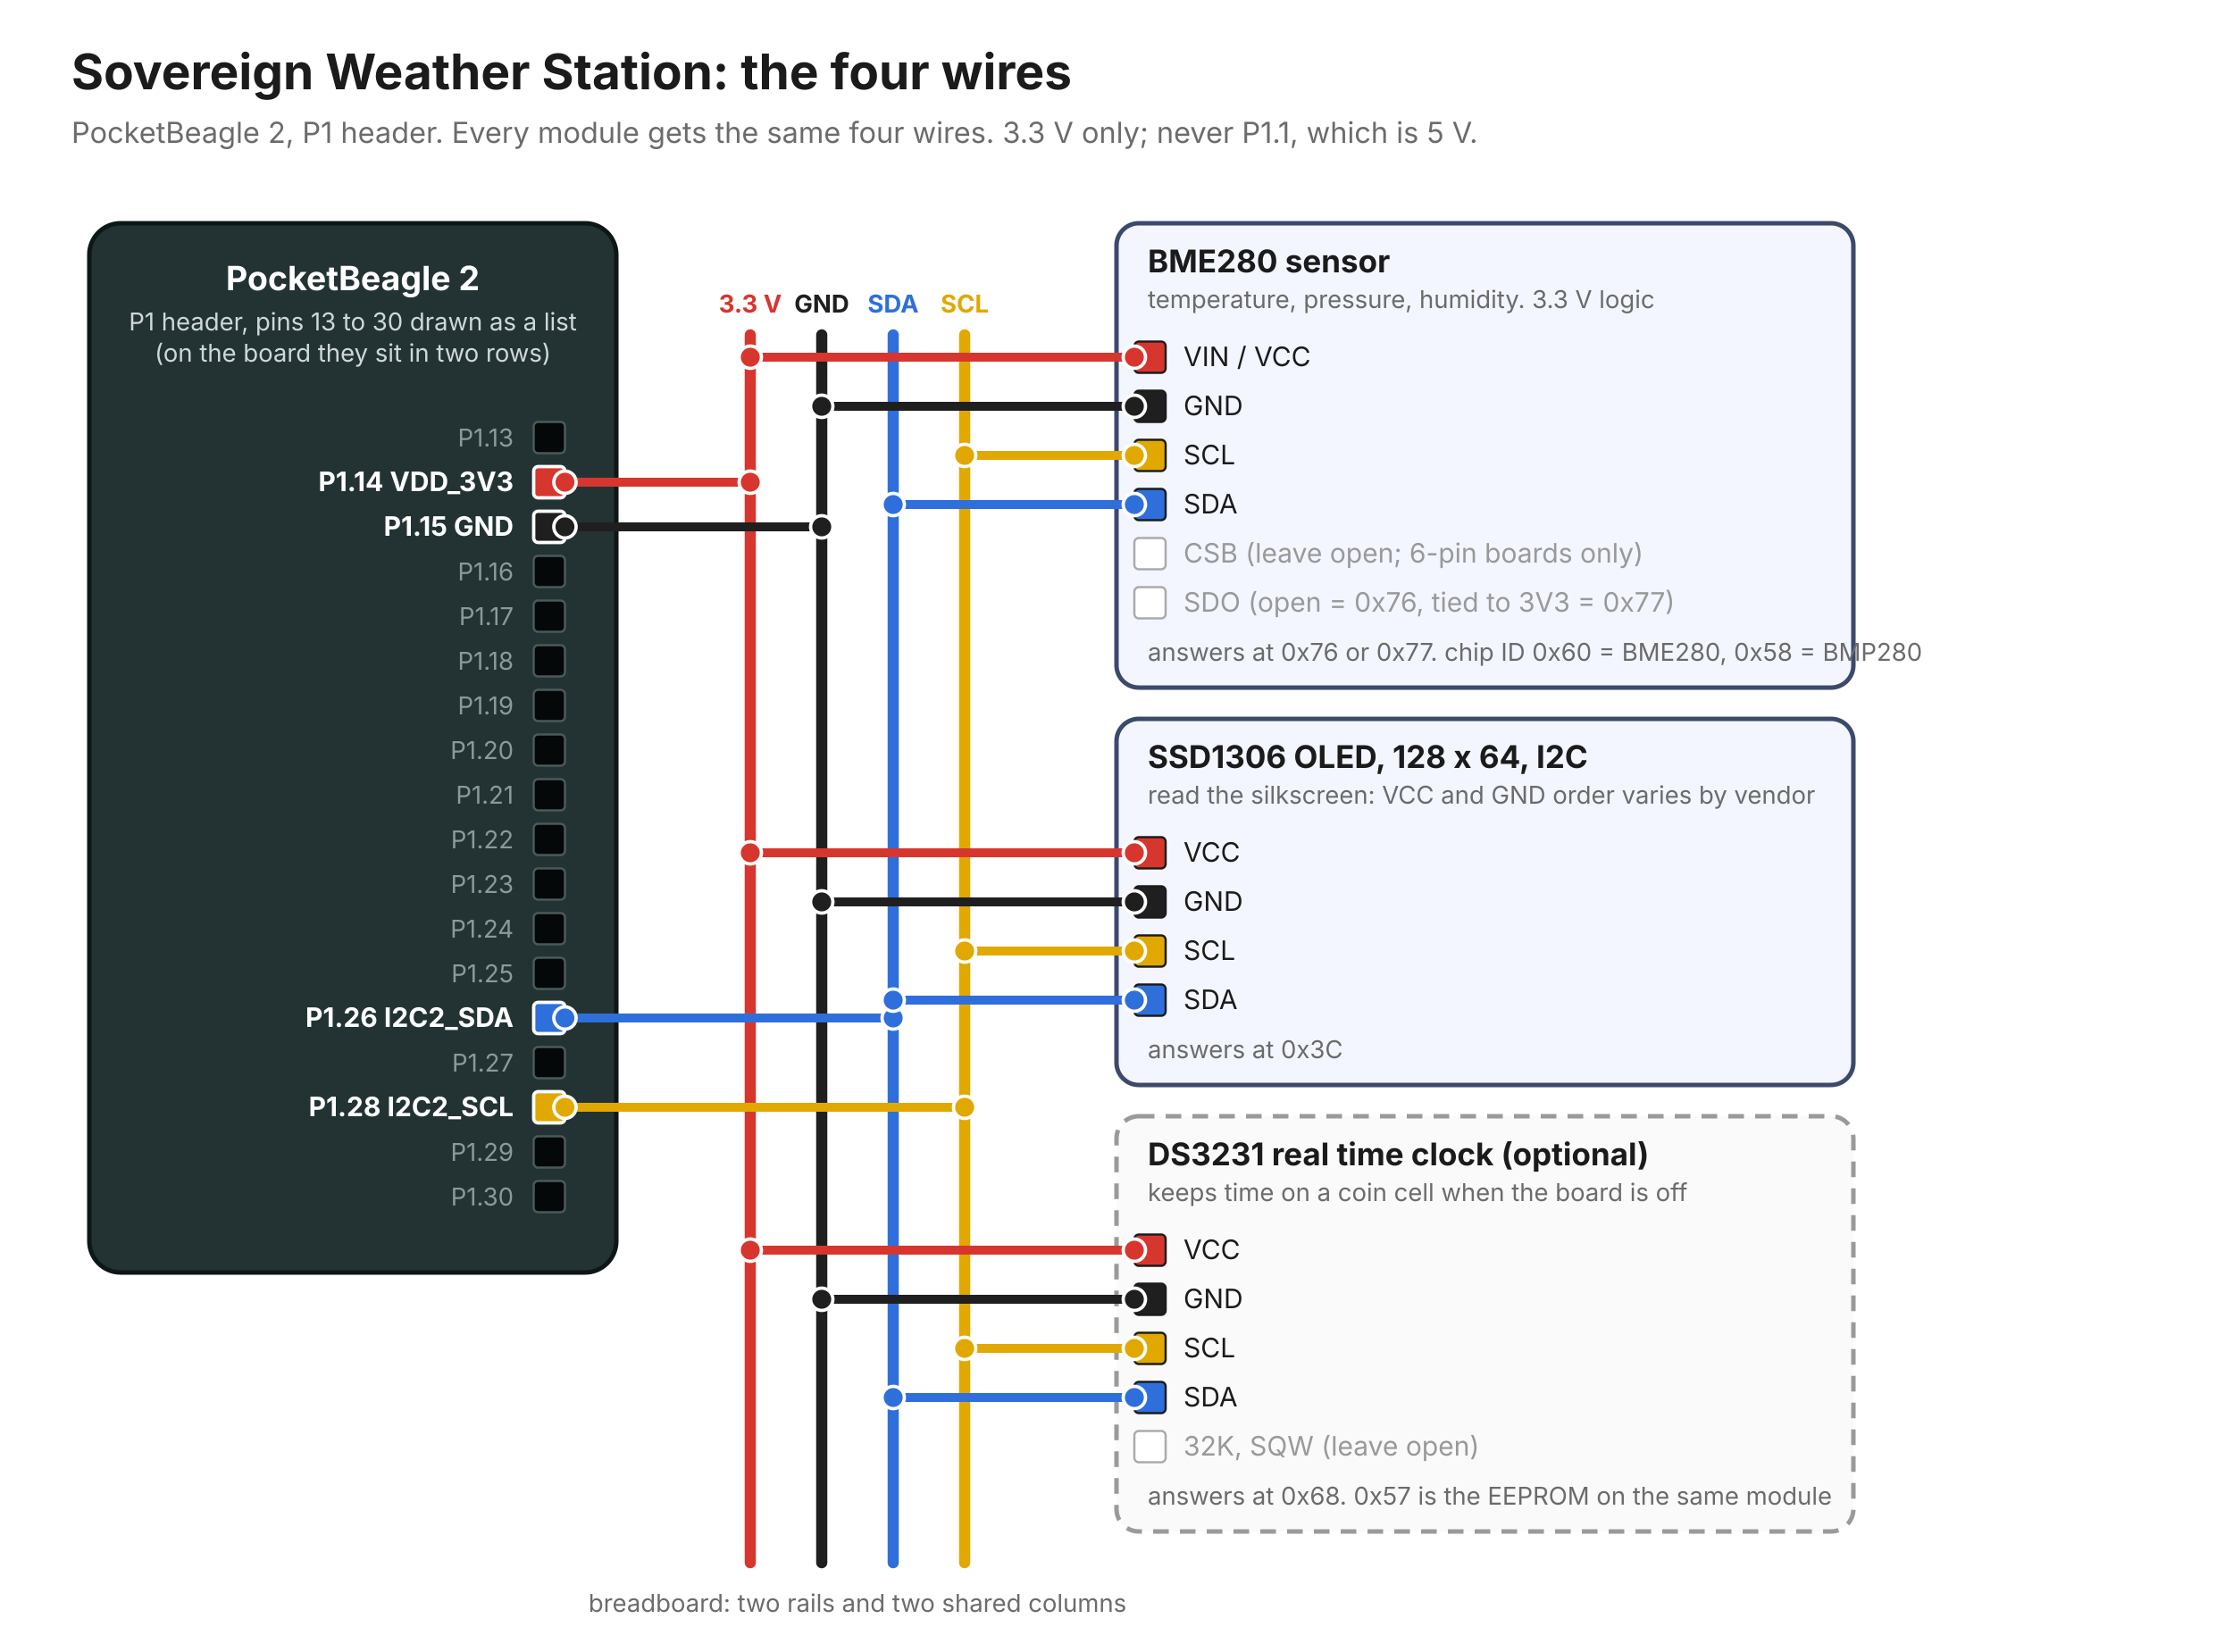
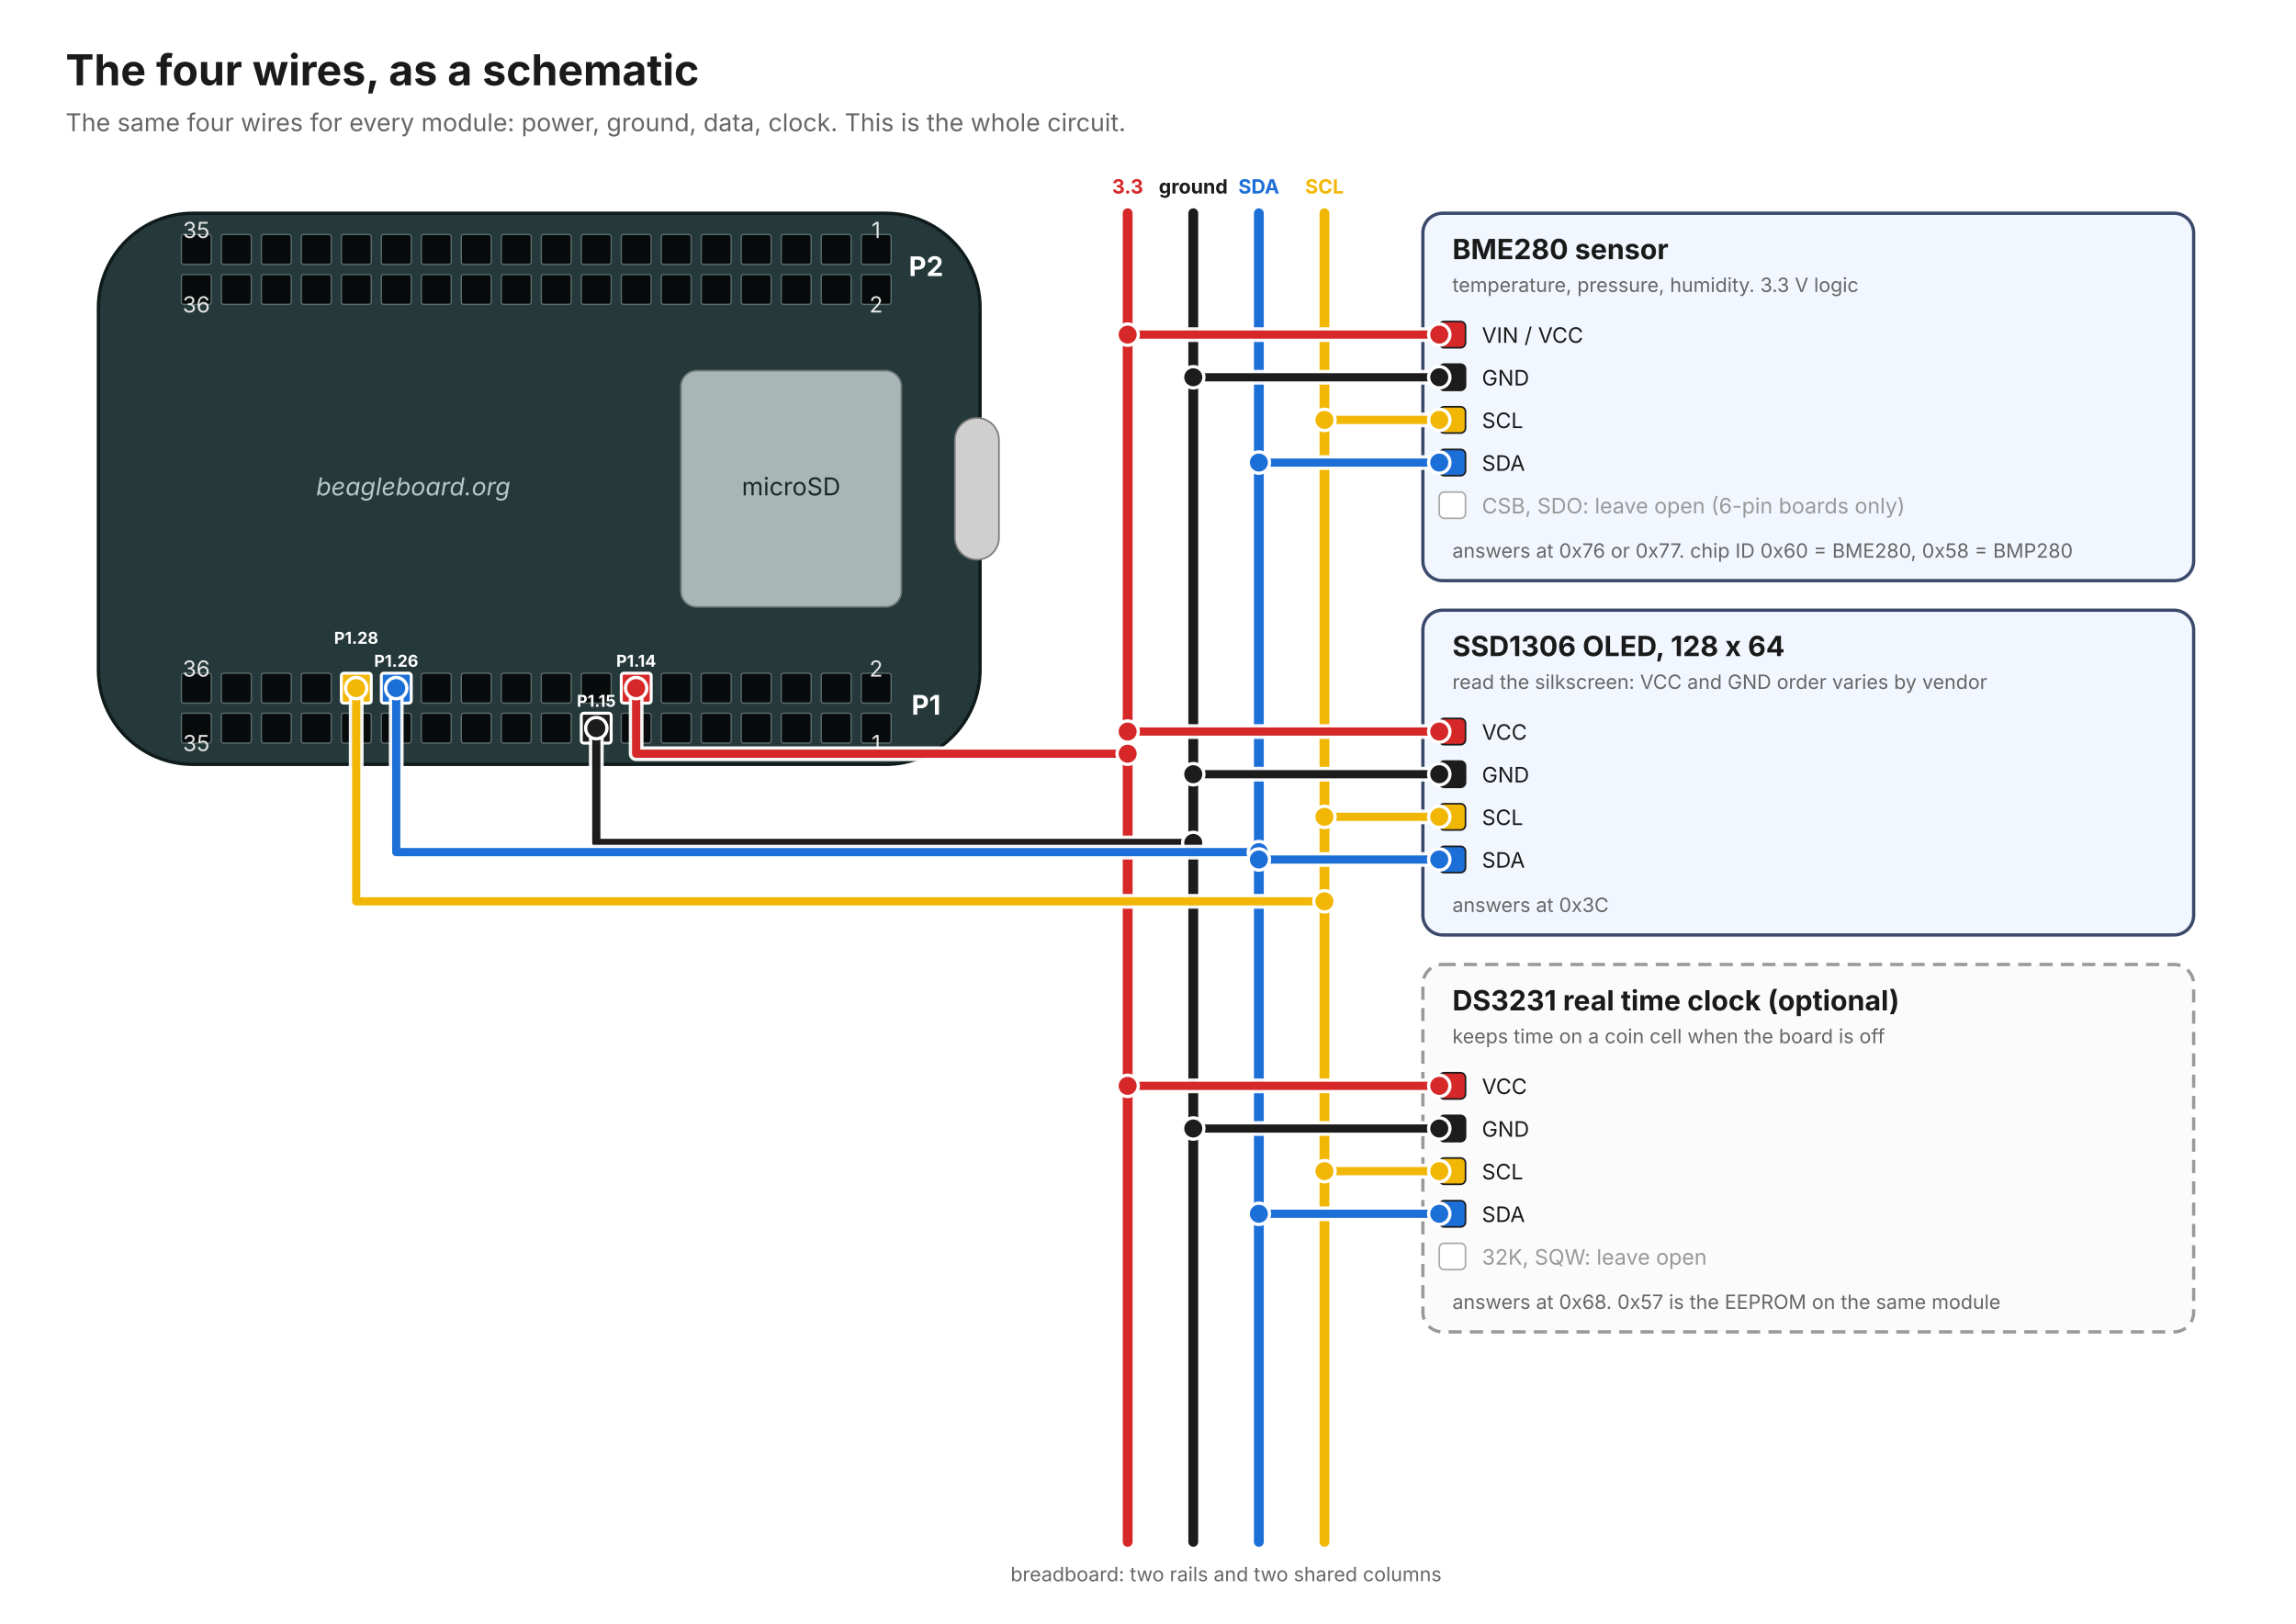
- <svg xmlns="http://www.w3.org/2000/svg" width="1000" height="740" viewBox="0 0 1000 740" font-family="Inter, Helvetica, Arial, sans-serif">
-   <rect width="1000" height="740" fill="#ffffff" />
-   <text x="32" y="40" font-size="22" font-weight="700" fill="#1b1b1b">Sovereign Weather Station: the four wires</text>
-   <text x="32" y="64" font-size="13" fill="#6b6b6b" text-anchor="start" font-weight="400">PocketBeagle 2, P1 header. Every module gets the same four wires. 3.3 V only; never P1.1, which is 5 V.</text>
-   <rect x="40" y="100" width="236" height="470" rx="14" fill="#233333" stroke="#0d1717" stroke-width="2" />
-   <text x="158.0" y="130" font-size="15" fill="#fff" text-anchor="middle" font-weight="700">PocketBeagle 2</text>
-   <text x="158.0" y="148" font-size="11" fill="#cfd8d8" text-anchor="middle" font-weight="400">P1 header, pins 13 to 30 drawn as a list</text>
-   <text x="158.0" y="162" font-size="11" fill="#cfd8d8" text-anchor="middle" font-weight="400">(on the board they sit in two rows)</text>
-   <rect x="239" y="189" width="14" height="14" rx="2" fill="#050808" stroke="#4a5a5a" stroke-width="1" />
-   <text x="230" y="200" font-size="11" fill="#8a9a9a" text-anchor="end" font-weight="400">P1.13</text>
-   <rect x="239" y="209" width="14" height="14" rx="2" fill="#d7362e" stroke="#fff" stroke-width="1.5" />
-   <text x="230" y="220" font-size="12" fill="#fff" text-anchor="end" font-weight="700">P1.14  VDD_3V3</text>
-   <rect x="239" y="229" width="14" height="14" rx="2" fill="#1f1f1f" stroke="#fff" stroke-width="1.5" />
-   <text x="230" y="240" font-size="12" fill="#fff" text-anchor="end" font-weight="700">P1.15  GND</text>
-   <rect x="239" y="249" width="14" height="14" rx="2" fill="#050808" stroke="#4a5a5a" stroke-width="1" />
-   <text x="230" y="260" font-size="11" fill="#8a9a9a" text-anchor="end" font-weight="400">P1.16</text>
-   <rect x="239" y="269" width="14" height="14" rx="2" fill="#050808" stroke="#4a5a5a" stroke-width="1" />
-   <text x="230" y="280" font-size="11" fill="#8a9a9a" text-anchor="end" font-weight="400">P1.17</text>
-   <rect x="239" y="289" width="14" height="14" rx="2" fill="#050808" stroke="#4a5a5a" stroke-width="1" />
-   <text x="230" y="300" font-size="11" fill="#8a9a9a" text-anchor="end" font-weight="400">P1.18</text>
-   <rect x="239" y="309" width="14" height="14" rx="2" fill="#050808" stroke="#4a5a5a" stroke-width="1" />
-   <text x="230" y="320" font-size="11" fill="#8a9a9a" text-anchor="end" font-weight="400">P1.19</text>
-   <rect x="239" y="329" width="14" height="14" rx="2" fill="#050808" stroke="#4a5a5a" stroke-width="1" />
-   <text x="230" y="340" font-size="11" fill="#8a9a9a" text-anchor="end" font-weight="400">P1.20</text>
-   <rect x="239" y="349" width="14" height="14" rx="2" fill="#050808" stroke="#4a5a5a" stroke-width="1" />
-   <text x="230" y="360" font-size="11" fill="#8a9a9a" text-anchor="end" font-weight="400">P1.21</text>
-   <rect x="239" y="369" width="14" height="14" rx="2" fill="#050808" stroke="#4a5a5a" stroke-width="1" />
-   <text x="230" y="380" font-size="11" fill="#8a9a9a" text-anchor="end" font-weight="400">P1.22</text>
-   <rect x="239" y="389" width="14" height="14" rx="2" fill="#050808" stroke="#4a5a5a" stroke-width="1" />
-   <text x="230" y="400" font-size="11" fill="#8a9a9a" text-anchor="end" font-weight="400">P1.23</text>
-   <rect x="239" y="409" width="14" height="14" rx="2" fill="#050808" stroke="#4a5a5a" stroke-width="1" />
-   <text x="230" y="420" font-size="11" fill="#8a9a9a" text-anchor="end" font-weight="400">P1.24</text>
-   <rect x="239" y="429" width="14" height="14" rx="2" fill="#050808" stroke="#4a5a5a" stroke-width="1" />
-   <text x="230" y="440" font-size="11" fill="#8a9a9a" text-anchor="end" font-weight="400">P1.25</text>
-   <rect x="239" y="449" width="14" height="14" rx="2" fill="#2f6fdb" stroke="#fff" stroke-width="1.5" />
-   <text x="230" y="460" font-size="12" fill="#fff" text-anchor="end" font-weight="700">P1.26  I2C2_SDA</text>
-   <rect x="239" y="469" width="14" height="14" rx="2" fill="#050808" stroke="#4a5a5a" stroke-width="1" />
-   <text x="230" y="480" font-size="11" fill="#8a9a9a" text-anchor="end" font-weight="400">P1.27</text>
-   <rect x="239" y="489" width="14" height="14" rx="2" fill="#e0a800" stroke="#fff" stroke-width="1.5" />
-   <text x="230" y="500" font-size="12" fill="#fff" text-anchor="end" font-weight="700">P1.28  I2C2_SCL</text>
-   <rect x="239" y="509" width="14" height="14" rx="2" fill="#050808" stroke="#4a5a5a" stroke-width="1" />
-   <text x="230" y="520" font-size="11" fill="#8a9a9a" text-anchor="end" font-weight="400">P1.29</text>
-   <rect x="239" y="529" width="14" height="14" rx="2" fill="#050808" stroke="#4a5a5a" stroke-width="1" />
-   <text x="230" y="540" font-size="11" fill="#8a9a9a" text-anchor="end" font-weight="400">P1.30</text>
-   <line x1="336" y1="150" x2="336" y2="700" stroke="#d7362e" stroke-width="5" stroke-linecap="round" />
-   <text x="336" y="140" font-size="11" fill="#d7362e" text-anchor="middle" font-weight="700">3.3 V</text>
-   <line x1="368" y1="150" x2="368" y2="700" stroke="#1f1f1f" stroke-width="5" stroke-linecap="round" />
-   <text x="368" y="140" font-size="11" fill="#1f1f1f" text-anchor="middle" font-weight="700">GND</text>
-   <line x1="400" y1="150" x2="400" y2="700" stroke="#2f6fdb" stroke-width="5" stroke-linecap="round" />
-   <text x="400" y="140" font-size="11" fill="#2f6fdb" text-anchor="middle" font-weight="700">SDA</text>
-   <line x1="432" y1="150" x2="432" y2="700" stroke="#e0a800" stroke-width="5" stroke-linecap="round" />
-   <text x="432" y="140" font-size="11" fill="#e0a800" text-anchor="middle" font-weight="700">SCL</text>
-   <path d="M 253 216 L 336 216" stroke="#d7362e" stroke-width="4" fill="none" stroke-linecap="round" stroke-linejoin="round" />
-   <circle cx="253" cy="216" r="5" fill="#d7362e" stroke="#fff" stroke-width="1.5" />
-   <circle cx="336" cy="216" r="5" fill="#d7362e" stroke="#fff" stroke-width="1.5" />
-   <path d="M 253 236 L 368 236" stroke="#1f1f1f" stroke-width="4" fill="none" stroke-linecap="round" stroke-linejoin="round" />
-   <circle cx="253" cy="236" r="5" fill="#1f1f1f" stroke="#fff" stroke-width="1.5" />
-   <circle cx="368" cy="236" r="5" fill="#1f1f1f" stroke="#fff" stroke-width="1.5" />
-   <path d="M 253 456 L 400 456" stroke="#2f6fdb" stroke-width="4" fill="none" stroke-linecap="round" stroke-linejoin="round" />
-   <circle cx="253" cy="456" r="5" fill="#2f6fdb" stroke="#fff" stroke-width="1.5" />
-   <circle cx="400" cy="456" r="5" fill="#2f6fdb" stroke="#fff" stroke-width="1.5" />
-   <path d="M 253 496 L 432 496" stroke="#e0a800" stroke-width="4" fill="none" stroke-linecap="round" stroke-linejoin="round" />
-   <circle cx="253" cy="496" r="5" fill="#e0a800" stroke="#fff" stroke-width="1.5" />
-   <circle cx="432" cy="496" r="5" fill="#e0a800" stroke="#fff" stroke-width="1.5" />
-   <text x="384" y="722" font-size="11" fill="#6b6b6b" text-anchor="middle" font-weight="400">breadboard: two rails and two shared columns</text>
-   <rect x="500" y="100" width="330" height="208" rx="10" fill="#f3f6ff" stroke="#3b4a6b" stroke-width="2" stroke-dasharray="none" />
-   <text x="514" y="122" font-size="14" fill="#1b1b1b" text-anchor="start" font-weight="700">BME280 sensor</text>
-   <text x="514" y="138" font-size="11" fill="#6b6b6b" text-anchor="start" font-weight="400">temperature, pressure, humidity. 3.3 V logic</text>
-   <rect x="508" y="153" width="14" height="14" rx="2" fill="#d7362e" stroke="#1b1b1b" />
-   <text x="530" y="164" font-size="12" fill="#1b1b1b" text-anchor="start" font-weight="400">VIN / VCC</text>
-   <path d="M 336 160 L 508 160" stroke="#d7362e" stroke-width="4" fill="none" stroke-linecap="round" stroke-linejoin="round" />
-   <circle cx="336" cy="160" r="5" fill="#d7362e" stroke="#fff" stroke-width="1.5" />
-   <circle cx="508" cy="160" r="5" fill="#d7362e" stroke="#fff" stroke-width="1.5" />
-   <rect x="508" y="175" width="14" height="14" rx="2" fill="#1f1f1f" stroke="#1b1b1b" />
-   <text x="530" y="186" font-size="12" fill="#1b1b1b" text-anchor="start" font-weight="400">GND</text>
-   <path d="M 368 182 L 508 182" stroke="#1f1f1f" stroke-width="4" fill="none" stroke-linecap="round" stroke-linejoin="round" />
-   <circle cx="368" cy="182" r="5" fill="#1f1f1f" stroke="#fff" stroke-width="1.5" />
-   <circle cx="508" cy="182" r="5" fill="#1f1f1f" stroke="#fff" stroke-width="1.5" />
-   <rect x="508" y="197" width="14" height="14" rx="2" fill="#e0a800" stroke="#1b1b1b" />
-   <text x="530" y="208" font-size="12" fill="#1b1b1b" text-anchor="start" font-weight="400">SCL</text>
-   <path d="M 432 204 L 508 204" stroke="#e0a800" stroke-width="4" fill="none" stroke-linecap="round" stroke-linejoin="round" />
-   <circle cx="432" cy="204" r="5" fill="#e0a800" stroke="#fff" stroke-width="1.5" />
-   <circle cx="508" cy="204" r="5" fill="#e0a800" stroke="#fff" stroke-width="1.5" />
-   <rect x="508" y="219" width="14" height="14" rx="2" fill="#2f6fdb" stroke="#1b1b1b" />
-   <text x="530" y="230" font-size="12" fill="#1b1b1b" text-anchor="start" font-weight="400">SDA</text>
-   <path d="M 400 226 L 508 226" stroke="#2f6fdb" stroke-width="4" fill="none" stroke-linecap="round" stroke-linejoin="round" />
-   <circle cx="400" cy="226" r="5" fill="#2f6fdb" stroke="#fff" stroke-width="1.5" />
-   <circle cx="508" cy="226" r="5" fill="#2f6fdb" stroke="#fff" stroke-width="1.5" />
-   <rect x="508" y="241" width="14" height="14" rx="2" fill="#fff" stroke="#aaa" />
-   <text x="530" y="252" font-size="12" fill="#999" text-anchor="start" font-weight="400">CSB  (leave open; 6-pin boards only)</text>
-   <rect x="508" y="263" width="14" height="14" rx="2" fill="#fff" stroke="#aaa" />
-   <text x="530" y="274" font-size="12" fill="#999" text-anchor="start" font-weight="400">SDO  (open = 0x76, tied to 3V3 = 0x77)</text>
-   <text x="514" y="296" font-size="11" fill="#6b6b6b" text-anchor="start" font-weight="400">answers at 0x76 or 0x77. chip ID 0x60 = BME280, 0x58 = BMP280</text>
-   <rect x="500" y="322" width="330" height="164" rx="10" fill="#f3f6ff" stroke="#3b4a6b" stroke-width="2" stroke-dasharray="none" />
-   <text x="514" y="344" font-size="14" fill="#1b1b1b" text-anchor="start" font-weight="700">SSD1306 OLED, 128 x 64, I2C</text>
-   <text x="514" y="360" font-size="11" fill="#6b6b6b" text-anchor="start" font-weight="400">read the silkscreen: VCC and GND order varies by vendor</text>
-   <rect x="508" y="375" width="14" height="14" rx="2" fill="#d7362e" stroke="#1b1b1b" />
-   <text x="530" y="386" font-size="12" fill="#1b1b1b" text-anchor="start" font-weight="400">VCC</text>
-   <path d="M 336 382 L 508 382" stroke="#d7362e" stroke-width="4" fill="none" stroke-linecap="round" stroke-linejoin="round" />
-   <circle cx="336" cy="382" r="5" fill="#d7362e" stroke="#fff" stroke-width="1.5" />
-   <circle cx="508" cy="382" r="5" fill="#d7362e" stroke="#fff" stroke-width="1.5" />
-   <rect x="508" y="397" width="14" height="14" rx="2" fill="#1f1f1f" stroke="#1b1b1b" />
-   <text x="530" y="408" font-size="12" fill="#1b1b1b" text-anchor="start" font-weight="400">GND</text>
-   <path d="M 368 404 L 508 404" stroke="#1f1f1f" stroke-width="4" fill="none" stroke-linecap="round" stroke-linejoin="round" />
-   <circle cx="368" cy="404" r="5" fill="#1f1f1f" stroke="#fff" stroke-width="1.5" />
-   <circle cx="508" cy="404" r="5" fill="#1f1f1f" stroke="#fff" stroke-width="1.5" />
-   <rect x="508" y="419" width="14" height="14" rx="2" fill="#e0a800" stroke="#1b1b1b" />
-   <text x="530" y="430" font-size="12" fill="#1b1b1b" text-anchor="start" font-weight="400">SCL</text>
-   <path d="M 432 426 L 508 426" stroke="#e0a800" stroke-width="4" fill="none" stroke-linecap="round" stroke-linejoin="round" />
-   <circle cx="432" cy="426" r="5" fill="#e0a800" stroke="#fff" stroke-width="1.5" />
-   <circle cx="508" cy="426" r="5" fill="#e0a800" stroke="#fff" stroke-width="1.5" />
-   <rect x="508" y="441" width="14" height="14" rx="2" fill="#2f6fdb" stroke="#1b1b1b" />
-   <text x="530" y="452" font-size="12" fill="#1b1b1b" text-anchor="start" font-weight="400">SDA</text>
-   <path d="M 400 448 L 508 448" stroke="#2f6fdb" stroke-width="4" fill="none" stroke-linecap="round" stroke-linejoin="round" />
-   <circle cx="400" cy="448" r="5" fill="#2f6fdb" stroke="#fff" stroke-width="1.5" />
-   <circle cx="508" cy="448" r="5" fill="#2f6fdb" stroke="#fff" stroke-width="1.5" />
-   <text x="514" y="474" font-size="11" fill="#6b6b6b" text-anchor="start" font-weight="400">answers at 0x3C</text>
-   <rect x="500" y="500" width="330" height="186" rx="10" fill="#fafafa" stroke="#9a9a9a" stroke-width="2" stroke-dasharray="7 5" />
-   <text x="514" y="522" font-size="14" fill="#1b1b1b" text-anchor="start" font-weight="700">DS3231 real time clock  (optional)</text>
-   <text x="514" y="538" font-size="11" fill="#6b6b6b" text-anchor="start" font-weight="400">keeps time on a coin cell when the board is off</text>
-   <rect x="508" y="553" width="14" height="14" rx="2" fill="#d7362e" stroke="#1b1b1b" />
-   <text x="530" y="564" font-size="12" fill="#1b1b1b" text-anchor="start" font-weight="400">VCC</text>
-   <path d="M 336 560 L 508 560" stroke="#d7362e" stroke-width="4" fill="none" stroke-linecap="round" stroke-linejoin="round" />
-   <circle cx="336" cy="560" r="5" fill="#d7362e" stroke="#fff" stroke-width="1.5" />
-   <circle cx="508" cy="560" r="5" fill="#d7362e" stroke="#fff" stroke-width="1.5" />
-   <rect x="508" y="575" width="14" height="14" rx="2" fill="#1f1f1f" stroke="#1b1b1b" />
-   <text x="530" y="586" font-size="12" fill="#1b1b1b" text-anchor="start" font-weight="400">GND</text>
-   <path d="M 368 582 L 508 582" stroke="#1f1f1f" stroke-width="4" fill="none" stroke-linecap="round" stroke-linejoin="round" />
-   <circle cx="368" cy="582" r="5" fill="#1f1f1f" stroke="#fff" stroke-width="1.5" />
-   <circle cx="508" cy="582" r="5" fill="#1f1f1f" stroke="#fff" stroke-width="1.5" />
-   <rect x="508" y="597" width="14" height="14" rx="2" fill="#e0a800" stroke="#1b1b1b" />
-   <text x="530" y="608" font-size="12" fill="#1b1b1b" text-anchor="start" font-weight="400">SCL</text>
-   <path d="M 432 604 L 508 604" stroke="#e0a800" stroke-width="4" fill="none" stroke-linecap="round" stroke-linejoin="round" />
-   <circle cx="432" cy="604" r="5" fill="#e0a800" stroke="#fff" stroke-width="1.5" />
-   <circle cx="508" cy="604" r="5" fill="#e0a800" stroke="#fff" stroke-width="1.5" />
-   <rect x="508" y="619" width="14" height="14" rx="2" fill="#2f6fdb" stroke="#1b1b1b" />
-   <text x="530" y="630" font-size="12" fill="#1b1b1b" text-anchor="start" font-weight="400">SDA</text>
-   <path d="M 400 626 L 508 626" stroke="#2f6fdb" stroke-width="4" fill="none" stroke-linecap="round" stroke-linejoin="round" />
-   <circle cx="400" cy="626" r="5" fill="#2f6fdb" stroke="#fff" stroke-width="1.5" />
-   <circle cx="508" cy="626" r="5" fill="#2f6fdb" stroke="#fff" stroke-width="1.5" />
-   <rect x="508" y="641" width="14" height="14" rx="2" fill="#fff" stroke="#aaa" />
-   <text x="530" y="652" font-size="12" fill="#999" text-anchor="start" font-weight="400">32K, SQW  (leave open)</text>
-   <text x="514" y="674" font-size="11" fill="#6b6b6b" text-anchor="start" font-weight="400">answers at 0x68. 0x57 is the EEPROM on the same module</text>
+ <svg xmlns="http://www.w3.org/2000/svg" width="1400" height="990" viewBox="0 0 1400 990" font-family="Inter, Helvetica, Arial, sans-serif">
+   <rect width="1400" height="990" fill="#ffffff" />
+   <text x="40.0" y="52.0" font-size="26" fill="#1a1a1a" text-anchor="start" font-weight="700">The four wires, as a schematic</text>
+   <text x="40.0" y="80.0" font-size="15" fill="#666666" text-anchor="start" font-weight="400">The same four wires for every module: power, ground, data, clock. This is the whole circuit.</text>
+   <rect x="60" y="130" width="537.6" height="336" rx="57.6" fill="#26393a" stroke="#0f1b1b" stroke-width="2" />
+   <rect x="582.24" y="254.8" width="26.88" height="86.4" rx="13.44" fill="#cfcfcf" stroke="#7a7a7a" />
+   <rect x="415.2" y="226.0" width="134.4" height="144" rx="9.6" fill="#a9b6b6" stroke="#6d7a7a" />
+   <text x="482.4" y="302.0" font-size="15" fill="#1a2a2a" text-anchor="middle" font-weight="400">microSD</text>
+   <text x="252.0" y="302.0" font-size="15" fill="#b9c6c6" text-anchor="middle" font-weight="400" font-style="italic">beagleboard.org</text>
+   <rect x="525.12" y="434.8" width="18.24" height="18.24" rx="1.5" fill="#070b0b" stroke="#5a6c6c" stroke-width="0.8" />
+   <rect x="525.12" y="410.416" width="18.24" height="18.24" rx="1.5" fill="#070b0b" stroke="#5a6c6c" stroke-width="0.8" />
+   <rect x="500.736" y="434.8" width="18.24" height="18.24" rx="1.5" fill="#070b0b" stroke="#5a6c6c" stroke-width="0.8" />
+   <rect x="500.736" y="410.416" width="18.24" height="18.24" rx="1.5" fill="#070b0b" stroke="#5a6c6c" stroke-width="0.8" />
+   <rect x="476.352" y="434.8" width="18.24" height="18.24" rx="1.5" fill="#070b0b" stroke="#5a6c6c" stroke-width="0.8" />
+   <rect x="476.352" y="410.416" width="18.24" height="18.24" rx="1.5" fill="#070b0b" stroke="#5a6c6c" stroke-width="0.8" />
+   <rect x="451.968" y="434.8" width="18.24" height="18.24" rx="1.5" fill="#070b0b" stroke="#5a6c6c" stroke-width="0.8" />
+   <rect x="451.968" y="410.416" width="18.24" height="18.24" rx="1.5" fill="#070b0b" stroke="#5a6c6c" stroke-width="0.8" />
+   <rect x="427.584" y="434.8" width="18.24" height="18.24" rx="1.5" fill="#070b0b" stroke="#5a6c6c" stroke-width="0.8" />
+   <rect x="427.584" y="410.416" width="18.24" height="18.24" rx="1.5" fill="#070b0b" stroke="#5a6c6c" stroke-width="0.8" />
+   <rect x="403.2" y="434.8" width="18.24" height="18.24" rx="1.5" fill="#070b0b" stroke="#5a6c6c" stroke-width="0.8" />
+   <rect x="403.2" y="410.416" width="18.24" height="18.24" rx="1.5" fill="#070b0b" stroke="#5a6c6c" stroke-width="0.8" />
+   <rect x="378.816" y="434.8" width="18.24" height="18.24" rx="1.5" fill="#070b0b" stroke="#5a6c6c" stroke-width="0.8" />
+   <rect x="378.816" y="410.416" width="18.24" height="18.24" rx="1.5" fill="#d62828" stroke="#fff" stroke-width="1.8" />
+   <rect x="354.432" y="434.8" width="18.24" height="18.24" rx="1.5" fill="#1c1c1c" stroke="#fff" stroke-width="1.8" />
+   <rect x="354.432" y="410.416" width="18.24" height="18.24" rx="1.5" fill="#070b0b" stroke="#5a6c6c" stroke-width="0.8" />
+   <rect x="330.048" y="434.8" width="18.24" height="18.24" rx="1.5" fill="#070b0b" stroke="#5a6c6c" stroke-width="0.8" />
+   <rect x="330.048" y="410.416" width="18.24" height="18.24" rx="1.5" fill="#070b0b" stroke="#5a6c6c" stroke-width="0.8" />
+   <rect x="305.664" y="434.8" width="18.24" height="18.24" rx="1.5" fill="#070b0b" stroke="#5a6c6c" stroke-width="0.8" />
+   <rect x="305.664" y="410.416" width="18.24" height="18.24" rx="1.5" fill="#070b0b" stroke="#5a6c6c" stroke-width="0.8" />
+   <rect x="281.28" y="434.8" width="18.24" height="18.24" rx="1.5" fill="#070b0b" stroke="#5a6c6c" stroke-width="0.8" />
+   <rect x="281.28" y="410.416" width="18.24" height="18.24" rx="1.5" fill="#070b0b" stroke="#5a6c6c" stroke-width="0.8" />
+   <rect x="256.896" y="434.8" width="18.24" height="18.24" rx="1.5" fill="#070b0b" stroke="#5a6c6c" stroke-width="0.8" />
+   <rect x="256.896" y="410.416" width="18.24" height="18.24" rx="1.5" fill="#070b0b" stroke="#5a6c6c" stroke-width="0.8" />
+   <rect x="232.512" y="434.8" width="18.24" height="18.24" rx="1.5" fill="#070b0b" stroke="#5a6c6c" stroke-width="0.8" />
+   <rect x="232.512" y="410.416" width="18.24" height="18.24" rx="1.5" fill="#1d6fd8" stroke="#fff" stroke-width="1.8" />
+   <rect x="208.128" y="434.8" width="18.24" height="18.24" rx="1.5" fill="#070b0b" stroke="#5a6c6c" stroke-width="0.8" />
+   <rect x="208.128" y="410.416" width="18.24" height="18.24" rx="1.5" fill="#f2b705" stroke="#fff" stroke-width="1.8" />
+   <rect x="183.744" y="434.8" width="18.24" height="18.24" rx="1.5" fill="#070b0b" stroke="#5a6c6c" stroke-width="0.8" />
+   <rect x="183.744" y="410.416" width="18.24" height="18.24" rx="1.5" fill="#070b0b" stroke="#5a6c6c" stroke-width="0.8" />
+   <rect x="159.36" y="434.8" width="18.24" height="18.24" rx="1.5" fill="#070b0b" stroke="#5a6c6c" stroke-width="0.8" />
+   <rect x="159.36" y="410.416" width="18.24" height="18.24" rx="1.5" fill="#070b0b" stroke="#5a6c6c" stroke-width="0.8" />
+   <rect x="134.976" y="434.8" width="18.24" height="18.24" rx="1.5" fill="#070b0b" stroke="#5a6c6c" stroke-width="0.8" />
+   <rect x="134.976" y="410.416" width="18.24" height="18.24" rx="1.5" fill="#070b0b" stroke="#5a6c6c" stroke-width="0.8" />
+   <rect x="110.592" y="434.8" width="18.24" height="18.24" rx="1.5" fill="#070b0b" stroke="#5a6c6c" stroke-width="0.8" />
+   <rect x="110.592" y="410.416" width="18.24" height="18.24" rx="1.5" fill="#070b0b" stroke="#5a6c6c" stroke-width="0.8" />
+   <text x="564.7" y="435.7" font-size="16.5" fill="#fff" text-anchor="middle" font-weight="700">P1</text>
+   <text x="534.2" y="457.9" font-size="13.5" fill="#e6e6e6" text-anchor="middle" font-weight="400">1</text>
+   <text x="534.2" y="412.5" font-size="13.5" fill="#e6e6e6" text-anchor="middle" font-weight="400">2</text>
+   <text x="119.7" y="457.9" font-size="13.5" fill="#e6e6e6" text-anchor="middle" font-weight="400">35</text>
+   <text x="119.7" y="412.5" font-size="13.5" fill="#e6e6e6" text-anchor="middle" font-weight="400">36</text>
+   <rect x="525.12" y="142.96" width="18.24" height="18.24" rx="1.5" fill="#070b0b" stroke="#5a6c6c" stroke-width="0.8" />
+   <rect x="525.12" y="167.344" width="18.24" height="18.24" rx="1.5" fill="#070b0b" stroke="#5a6c6c" stroke-width="0.8" />
+   <rect x="500.736" y="142.96" width="18.24" height="18.24" rx="1.5" fill="#070b0b" stroke="#5a6c6c" stroke-width="0.8" />
+   <rect x="500.736" y="167.344" width="18.24" height="18.24" rx="1.5" fill="#070b0b" stroke="#5a6c6c" stroke-width="0.8" />
+   <rect x="476.352" y="142.96" width="18.24" height="18.24" rx="1.5" fill="#070b0b" stroke="#5a6c6c" stroke-width="0.8" />
+   <rect x="476.352" y="167.344" width="18.24" height="18.24" rx="1.5" fill="#070b0b" stroke="#5a6c6c" stroke-width="0.8" />
+   <rect x="451.968" y="142.96" width="18.24" height="18.24" rx="1.5" fill="#070b0b" stroke="#5a6c6c" stroke-width="0.8" />
+   <rect x="451.968" y="167.344" width="18.24" height="18.24" rx="1.5" fill="#070b0b" stroke="#5a6c6c" stroke-width="0.8" />
+   <rect x="427.584" y="142.96" width="18.24" height="18.24" rx="1.5" fill="#070b0b" stroke="#5a6c6c" stroke-width="0.8" />
+   <rect x="427.584" y="167.344" width="18.24" height="18.24" rx="1.5" fill="#070b0b" stroke="#5a6c6c" stroke-width="0.8" />
+   <rect x="403.2" y="142.96" width="18.24" height="18.24" rx="1.5" fill="#070b0b" stroke="#5a6c6c" stroke-width="0.8" />
+   <rect x="403.2" y="167.344" width="18.24" height="18.24" rx="1.5" fill="#070b0b" stroke="#5a6c6c" stroke-width="0.8" />
+   <rect x="378.816" y="142.96" width="18.24" height="18.24" rx="1.5" fill="#070b0b" stroke="#5a6c6c" stroke-width="0.8" />
+   <rect x="378.816" y="167.344" width="18.24" height="18.24" rx="1.5" fill="#070b0b" stroke="#5a6c6c" stroke-width="0.8" />
+   <rect x="354.432" y="142.96" width="18.24" height="18.24" rx="1.5" fill="#070b0b" stroke="#5a6c6c" stroke-width="0.8" />
+   <rect x="354.432" y="167.344" width="18.24" height="18.24" rx="1.5" fill="#070b0b" stroke="#5a6c6c" stroke-width="0.8" />
+   <rect x="330.048" y="142.96" width="18.24" height="18.24" rx="1.5" fill="#070b0b" stroke="#5a6c6c" stroke-width="0.8" />
+   <rect x="330.048" y="167.344" width="18.24" height="18.24" rx="1.5" fill="#070b0b" stroke="#5a6c6c" stroke-width="0.8" />
+   <rect x="305.664" y="142.96" width="18.24" height="18.24" rx="1.5" fill="#070b0b" stroke="#5a6c6c" stroke-width="0.8" />
+   <rect x="305.664" y="167.344" width="18.24" height="18.24" rx="1.5" fill="#070b0b" stroke="#5a6c6c" stroke-width="0.8" />
+   <rect x="281.28" y="142.96" width="18.24" height="18.24" rx="1.5" fill="#070b0b" stroke="#5a6c6c" stroke-width="0.8" />
+   <rect x="281.28" y="167.344" width="18.24" height="18.24" rx="1.5" fill="#070b0b" stroke="#5a6c6c" stroke-width="0.8" />
+   <rect x="256.896" y="142.96" width="18.24" height="18.24" rx="1.5" fill="#070b0b" stroke="#5a6c6c" stroke-width="0.8" />
+   <rect x="256.896" y="167.344" width="18.24" height="18.24" rx="1.5" fill="#070b0b" stroke="#5a6c6c" stroke-width="0.8" />
+   <rect x="232.512" y="142.96" width="18.24" height="18.24" rx="1.5" fill="#070b0b" stroke="#5a6c6c" stroke-width="0.8" />
+   <rect x="232.512" y="167.344" width="18.24" height="18.24" rx="1.5" fill="#070b0b" stroke="#5a6c6c" stroke-width="0.8" />
+   <rect x="208.128" y="142.96" width="18.24" height="18.24" rx="1.5" fill="#070b0b" stroke="#5a6c6c" stroke-width="0.8" />
+   <rect x="208.128" y="167.344" width="18.24" height="18.24" rx="1.5" fill="#070b0b" stroke="#5a6c6c" stroke-width="0.8" />
+   <rect x="183.744" y="142.96" width="18.24" height="18.24" rx="1.5" fill="#070b0b" stroke="#5a6c6c" stroke-width="0.8" />
+   <rect x="183.744" y="167.344" width="18.24" height="18.24" rx="1.5" fill="#070b0b" stroke="#5a6c6c" stroke-width="0.8" />
+   <rect x="159.36" y="142.96" width="18.24" height="18.24" rx="1.5" fill="#070b0b" stroke="#5a6c6c" stroke-width="0.8" />
+   <rect x="159.36" y="167.344" width="18.24" height="18.24" rx="1.5" fill="#070b0b" stroke="#5a6c6c" stroke-width="0.8" />
+   <rect x="134.976" y="142.96" width="18.24" height="18.24" rx="1.5" fill="#070b0b" stroke="#5a6c6c" stroke-width="0.8" />
+   <rect x="134.976" y="167.344" width="18.24" height="18.24" rx="1.5" fill="#070b0b" stroke="#5a6c6c" stroke-width="0.8" />
+   <rect x="110.592" y="142.96" width="18.24" height="18.24" rx="1.5" fill="#070b0b" stroke="#5a6c6c" stroke-width="0.8" />
+   <rect x="110.592" y="167.344" width="18.24" height="18.24" rx="1.5" fill="#070b0b" stroke="#5a6c6c" stroke-width="0.8" />
+   <text x="564.7" y="168.3" font-size="16.5" fill="#fff" text-anchor="middle" font-weight="700">P2</text>
+   <text x="534.2" y="145.1" font-size="13.5" fill="#e6e6e6" text-anchor="middle" font-weight="400">1</text>
+   <text x="534.2" y="190.5" font-size="13.5" fill="#e6e6e6" text-anchor="middle" font-weight="400">2</text>
+   <text x="119.7" y="145.1" font-size="13.5" fill="#e6e6e6" text-anchor="middle" font-weight="400">35</text>
+   <text x="119.7" y="190.5" font-size="13.5" fill="#e6e6e6" text-anchor="middle" font-weight="400">36</text>
+   <line x1="687.6" y1="130" x2="687.6" y2="940" stroke="#d62828" stroke-width="6" stroke-linecap="round" />
+   <text x="687.6" y="118.0" font-size="12" fill="#d62828" text-anchor="middle" font-weight="700">3.3</text>
+   <line x1="727.6" y1="130" x2="727.6" y2="940" stroke="#1c1c1c" stroke-width="6" stroke-linecap="round" />
+   <text x="727.6" y="118.0" font-size="12" fill="#1c1c1c" text-anchor="middle" font-weight="700">ground</text>
+   <line x1="767.6" y1="130" x2="767.6" y2="940" stroke="#1d6fd8" stroke-width="6" stroke-linecap="round" />
+   <text x="767.6" y="118.0" font-size="12" fill="#1d6fd8" text-anchor="middle" font-weight="700">SDA</text>
+   <line x1="807.6" y1="130" x2="807.6" y2="940" stroke="#f2b705" stroke-width="6" stroke-linecap="round" />
+   <text x="807.6" y="118.0" font-size="12" fill="#f2b705" text-anchor="middle" font-weight="700">SCL</text>
+   <path d="M 387.9 419.5 L 387.9 459.5 L 687.6 459.5" stroke="#fff" stroke-width="9" fill="none" stroke-linecap="round" stroke-linejoin="round" opacity="0.95" />
+   <path d="M 387.9 419.5 L 387.9 459.5 L 687.6 459.5" stroke="#d62828" stroke-width="5" fill="none" stroke-linecap="round" stroke-linejoin="round" />
+   <circle cx="387.9" cy="419.5" r="6.5" fill="#d62828" stroke="#fff" stroke-width="2" />
+   <circle cx="687.6" cy="459.5" r="6.5" fill="#d62828" stroke="#fff" stroke-width="2" />
+   <path d="M 363.6 443.9 L 363.6 513.9 L 727.6 513.9" stroke="#fff" stroke-width="9" fill="none" stroke-linecap="round" stroke-linejoin="round" opacity="0.95" />
+   <path d="M 363.6 443.9 L 363.6 513.9 L 727.6 513.9" stroke="#1c1c1c" stroke-width="5" fill="none" stroke-linecap="round" stroke-linejoin="round" />
+   <circle cx="363.6" cy="443.9" r="6.5" fill="#1c1c1c" stroke="#fff" stroke-width="2" />
+   <circle cx="727.6" cy="513.9" r="6.5" fill="#1c1c1c" stroke="#fff" stroke-width="2" />
+   <path d="M 241.6 419.5 L 241.6 519.5 L 767.6 519.5" stroke="#fff" stroke-width="9" fill="none" stroke-linecap="round" stroke-linejoin="round" opacity="0.95" />
+   <path d="M 241.6 419.5 L 241.6 519.5 L 767.6 519.5" stroke="#1d6fd8" stroke-width="5" fill="none" stroke-linecap="round" stroke-linejoin="round" />
+   <circle cx="241.6" cy="419.5" r="6.5" fill="#1d6fd8" stroke="#fff" stroke-width="2" />
+   <circle cx="767.6" cy="519.5" r="6.5" fill="#1d6fd8" stroke="#fff" stroke-width="2" />
+   <path d="M 217.2 419.5 L 217.2 549.5 L 807.6 549.5" stroke="#fff" stroke-width="9" fill="none" stroke-linecap="round" stroke-linejoin="round" opacity="0.95" />
+   <path d="M 217.2 419.5 L 217.2 549.5 L 807.6 549.5" stroke="#f2b705" stroke-width="5" fill="none" stroke-linecap="round" stroke-linejoin="round" />
+   <circle cx="217.2" cy="419.5" r="6.5" fill="#f2b705" stroke="#fff" stroke-width="2" />
+   <circle cx="807.6" cy="549.5" r="6.5" fill="#f2b705" stroke="#fff" stroke-width="2" />
+   <text x="387.9" y="406.5" font-size="10" fill="#fff" text-anchor="middle" font-weight="700">P1.14</text>
+   <text x="363.6" y="430.9" font-size="10" fill="#fff" text-anchor="middle" font-weight="700">P1.15</text>
+   <text x="241.6" y="406.5" font-size="10" fill="#fff" text-anchor="middle" font-weight="700">P1.26</text>
+   <text x="217.2" y="392.5" font-size="10" fill="#fff" text-anchor="middle" font-weight="700">P1.28</text>
+   <text x="747.6" y="964.0" font-size="12" fill="#666666" text-anchor="middle" font-weight="400">breadboard: two rails and two shared columns</text>
+   <rect x="867.6" y="130" width="470" height="224" rx="12" fill="#f2f6ff" stroke="#3b4a6b" stroke-width="2" stroke-dasharray="none" />
+   <text x="885.6" y="158.0" font-size="17" fill="#1a1a1a" text-anchor="start" font-weight="700">BME280 sensor</text>
+   <text x="885.6" y="178.0" font-size="12" fill="#666666" text-anchor="start" font-weight="400">temperature, pressure, humidity. 3.3 V logic</text>
+   <rect x="877.6" y="196" width="16" height="16" rx="3" fill="#d62828" stroke="#1a1a1a" />
+   <text x="903.6" y="209.0" font-size="13" fill="#1a1a1a" text-anchor="start" font-weight="400">VIN / VCC</text>
+   <path d="M 687.6 204.0 L 877.6 204.0" stroke="#fff" stroke-width="9" fill="none" stroke-linecap="round" stroke-linejoin="round" opacity="0.95" />
+   <path d="M 687.6 204.0 L 877.6 204.0" stroke="#d62828" stroke-width="5" fill="none" stroke-linecap="round" stroke-linejoin="round" />
+   <circle cx="687.6" cy="204.0" r="6.5" fill="#d62828" stroke="#fff" stroke-width="2" />
+   <circle cx="877.6" cy="204.0" r="6.5" fill="#d62828" stroke="#fff" stroke-width="2" />
+   <rect x="877.6" y="222" width="16" height="16" rx="3" fill="#1c1c1c" stroke="#1a1a1a" />
+   <text x="903.6" y="235.0" font-size="13" fill="#1a1a1a" text-anchor="start" font-weight="400">GND</text>
+   <path d="M 727.6 230.0 L 877.6 230.0" stroke="#fff" stroke-width="9" fill="none" stroke-linecap="round" stroke-linejoin="round" opacity="0.95" />
+   <path d="M 727.6 230.0 L 877.6 230.0" stroke="#1c1c1c" stroke-width="5" fill="none" stroke-linecap="round" stroke-linejoin="round" />
+   <circle cx="727.6" cy="230.0" r="6.5" fill="#1c1c1c" stroke="#fff" stroke-width="2" />
+   <circle cx="877.6" cy="230.0" r="6.5" fill="#1c1c1c" stroke="#fff" stroke-width="2" />
+   <rect x="877.6" y="248" width="16" height="16" rx="3" fill="#f2b705" stroke="#1a1a1a" />
+   <text x="903.6" y="261.0" font-size="13" fill="#1a1a1a" text-anchor="start" font-weight="400">SCL</text>
+   <path d="M 807.6 256.0 L 877.6 256.0" stroke="#fff" stroke-width="9" fill="none" stroke-linecap="round" stroke-linejoin="round" opacity="0.95" />
+   <path d="M 807.6 256.0 L 877.6 256.0" stroke="#f2b705" stroke-width="5" fill="none" stroke-linecap="round" stroke-linejoin="round" />
+   <circle cx="807.6" cy="256.0" r="6.5" fill="#f2b705" stroke="#fff" stroke-width="2" />
+   <circle cx="877.6" cy="256.0" r="6.5" fill="#f2b705" stroke="#fff" stroke-width="2" />
+   <rect x="877.6" y="274" width="16" height="16" rx="3" fill="#1d6fd8" stroke="#1a1a1a" />
+   <text x="903.6" y="287.0" font-size="13" fill="#1a1a1a" text-anchor="start" font-weight="400">SDA</text>
+   <path d="M 767.6 282.0 L 877.6 282.0" stroke="#fff" stroke-width="9" fill="none" stroke-linecap="round" stroke-linejoin="round" opacity="0.95" />
+   <path d="M 767.6 282.0 L 877.6 282.0" stroke="#1d6fd8" stroke-width="5" fill="none" stroke-linecap="round" stroke-linejoin="round" />
+   <circle cx="767.6" cy="282.0" r="6.5" fill="#1d6fd8" stroke="#fff" stroke-width="2" />
+   <circle cx="877.6" cy="282.0" r="6.5" fill="#1d6fd8" stroke="#fff" stroke-width="2" />
+   <rect x="877.6" y="300" width="16" height="16" rx="3" fill="#fff" stroke="#aaa" />
+   <text x="903.6" y="313.0" font-size="13" fill="#999" text-anchor="start" font-weight="400">CSB, SDO: leave open (6-pin boards only)</text>
+   <text x="885.6" y="340.0" font-size="12" fill="#666666" text-anchor="start" font-weight="400">answers at 0x76 or 0x77. chip ID 0x60 = BME280, 0x58 = BMP280</text>
+   <rect x="867.6" y="372" width="470" height="198" rx="12" fill="#f2f6ff" stroke="#3b4a6b" stroke-width="2" stroke-dasharray="none" />
+   <text x="885.6" y="400.0" font-size="17" fill="#1a1a1a" text-anchor="start" font-weight="700">SSD1306 OLED, 128 x 64</text>
+   <text x="885.6" y="420.0" font-size="12" fill="#666666" text-anchor="start" font-weight="400">read the silkscreen: VCC and GND order varies by vendor</text>
+   <rect x="877.6" y="438" width="16" height="16" rx="3" fill="#d62828" stroke="#1a1a1a" />
+   <text x="903.6" y="451.0" font-size="13" fill="#1a1a1a" text-anchor="start" font-weight="400">VCC</text>
+   <path d="M 687.6 446.0 L 877.6 446.0" stroke="#fff" stroke-width="9" fill="none" stroke-linecap="round" stroke-linejoin="round" opacity="0.95" />
+   <path d="M 687.6 446.0 L 877.6 446.0" stroke="#d62828" stroke-width="5" fill="none" stroke-linecap="round" stroke-linejoin="round" />
+   <circle cx="687.6" cy="446.0" r="6.5" fill="#d62828" stroke="#fff" stroke-width="2" />
+   <circle cx="877.6" cy="446.0" r="6.5" fill="#d62828" stroke="#fff" stroke-width="2" />
+   <rect x="877.6" y="464" width="16" height="16" rx="3" fill="#1c1c1c" stroke="#1a1a1a" />
+   <text x="903.6" y="477.0" font-size="13" fill="#1a1a1a" text-anchor="start" font-weight="400">GND</text>
+   <path d="M 727.6 472.0 L 877.6 472.0" stroke="#fff" stroke-width="9" fill="none" stroke-linecap="round" stroke-linejoin="round" opacity="0.95" />
+   <path d="M 727.6 472.0 L 877.6 472.0" stroke="#1c1c1c" stroke-width="5" fill="none" stroke-linecap="round" stroke-linejoin="round" />
+   <circle cx="727.6" cy="472.0" r="6.5" fill="#1c1c1c" stroke="#fff" stroke-width="2" />
+   <circle cx="877.6" cy="472.0" r="6.5" fill="#1c1c1c" stroke="#fff" stroke-width="2" />
+   <rect x="877.6" y="490" width="16" height="16" rx="3" fill="#f2b705" stroke="#1a1a1a" />
+   <text x="903.6" y="503.0" font-size="13" fill="#1a1a1a" text-anchor="start" font-weight="400">SCL</text>
+   <path d="M 807.6 498.0 L 877.6 498.0" stroke="#fff" stroke-width="9" fill="none" stroke-linecap="round" stroke-linejoin="round" opacity="0.95" />
+   <path d="M 807.6 498.0 L 877.6 498.0" stroke="#f2b705" stroke-width="5" fill="none" stroke-linecap="round" stroke-linejoin="round" />
+   <circle cx="807.6" cy="498.0" r="6.5" fill="#f2b705" stroke="#fff" stroke-width="2" />
+   <circle cx="877.6" cy="498.0" r="6.5" fill="#f2b705" stroke="#fff" stroke-width="2" />
+   <rect x="877.6" y="516" width="16" height="16" rx="3" fill="#1d6fd8" stroke="#1a1a1a" />
+   <text x="903.6" y="529.0" font-size="13" fill="#1a1a1a" text-anchor="start" font-weight="400">SDA</text>
+   <path d="M 767.6 524.0 L 877.6 524.0" stroke="#fff" stroke-width="9" fill="none" stroke-linecap="round" stroke-linejoin="round" opacity="0.95" />
+   <path d="M 767.6 524.0 L 877.6 524.0" stroke="#1d6fd8" stroke-width="5" fill="none" stroke-linecap="round" stroke-linejoin="round" />
+   <circle cx="767.6" cy="524.0" r="6.5" fill="#1d6fd8" stroke="#fff" stroke-width="2" />
+   <circle cx="877.6" cy="524.0" r="6.5" fill="#1d6fd8" stroke="#fff" stroke-width="2" />
+   <text x="885.6" y="556.0" font-size="12" fill="#666666" text-anchor="start" font-weight="400">answers at 0x3C</text>
+   <rect x="867.6" y="588" width="470" height="224" rx="12" fill="#fbfbfb" stroke="#9a9a9a" stroke-width="2" stroke-dasharray="8 5" />
+   <text x="885.6" y="616.0" font-size="17" fill="#1a1a1a" text-anchor="start" font-weight="700">DS3231 real time clock  (optional)</text>
+   <text x="885.6" y="636.0" font-size="12" fill="#666666" text-anchor="start" font-weight="400">keeps time on a coin cell when the board is off</text>
+   <rect x="877.6" y="654" width="16" height="16" rx="3" fill="#d62828" stroke="#1a1a1a" />
+   <text x="903.6" y="667.0" font-size="13" fill="#1a1a1a" text-anchor="start" font-weight="400">VCC</text>
+   <path d="M 687.6 662.0 L 877.6 662.0" stroke="#fff" stroke-width="9" fill="none" stroke-linecap="round" stroke-linejoin="round" opacity="0.95" />
+   <path d="M 687.6 662.0 L 877.6 662.0" stroke="#d62828" stroke-width="5" fill="none" stroke-linecap="round" stroke-linejoin="round" />
+   <circle cx="687.6" cy="662.0" r="6.5" fill="#d62828" stroke="#fff" stroke-width="2" />
+   <circle cx="877.6" cy="662.0" r="6.5" fill="#d62828" stroke="#fff" stroke-width="2" />
+   <rect x="877.6" y="680" width="16" height="16" rx="3" fill="#1c1c1c" stroke="#1a1a1a" />
+   <text x="903.6" y="693.0" font-size="13" fill="#1a1a1a" text-anchor="start" font-weight="400">GND</text>
+   <path d="M 727.6 688.0 L 877.6 688.0" stroke="#fff" stroke-width="9" fill="none" stroke-linecap="round" stroke-linejoin="round" opacity="0.95" />
+   <path d="M 727.6 688.0 L 877.6 688.0" stroke="#1c1c1c" stroke-width="5" fill="none" stroke-linecap="round" stroke-linejoin="round" />
+   <circle cx="727.6" cy="688.0" r="6.5" fill="#1c1c1c" stroke="#fff" stroke-width="2" />
+   <circle cx="877.6" cy="688.0" r="6.5" fill="#1c1c1c" stroke="#fff" stroke-width="2" />
+   <rect x="877.6" y="706" width="16" height="16" rx="3" fill="#f2b705" stroke="#1a1a1a" />
+   <text x="903.6" y="719.0" font-size="13" fill="#1a1a1a" text-anchor="start" font-weight="400">SCL</text>
+   <path d="M 807.6 714.0 L 877.6 714.0" stroke="#fff" stroke-width="9" fill="none" stroke-linecap="round" stroke-linejoin="round" opacity="0.95" />
+   <path d="M 807.6 714.0 L 877.6 714.0" stroke="#f2b705" stroke-width="5" fill="none" stroke-linecap="round" stroke-linejoin="round" />
+   <circle cx="807.6" cy="714.0" r="6.5" fill="#f2b705" stroke="#fff" stroke-width="2" />
+   <circle cx="877.6" cy="714.0" r="6.5" fill="#f2b705" stroke="#fff" stroke-width="2" />
+   <rect x="877.6" y="732" width="16" height="16" rx="3" fill="#1d6fd8" stroke="#1a1a1a" />
+   <text x="903.6" y="745.0" font-size="13" fill="#1a1a1a" text-anchor="start" font-weight="400">SDA</text>
+   <path d="M 767.6 740.0 L 877.6 740.0" stroke="#fff" stroke-width="9" fill="none" stroke-linecap="round" stroke-linejoin="round" opacity="0.95" />
+   <path d="M 767.6 740.0 L 877.6 740.0" stroke="#1d6fd8" stroke-width="5" fill="none" stroke-linecap="round" stroke-linejoin="round" />
+   <circle cx="767.6" cy="740.0" r="6.5" fill="#1d6fd8" stroke="#fff" stroke-width="2" />
+   <circle cx="877.6" cy="740.0" r="6.5" fill="#1d6fd8" stroke="#fff" stroke-width="2" />
+   <rect x="877.6" y="758" width="16" height="16" rx="3" fill="#fff" stroke="#aaa" />
+   <text x="903.6" y="771.0" font-size="13" fill="#999" text-anchor="start" font-weight="400">32K, SQW: leave open</text>
+   <text x="885.6" y="798.0" font-size="12" fill="#666666" text-anchor="start" font-weight="400">answers at 0x68. 0x57 is the EEPROM on the same module</text>
</svg>
